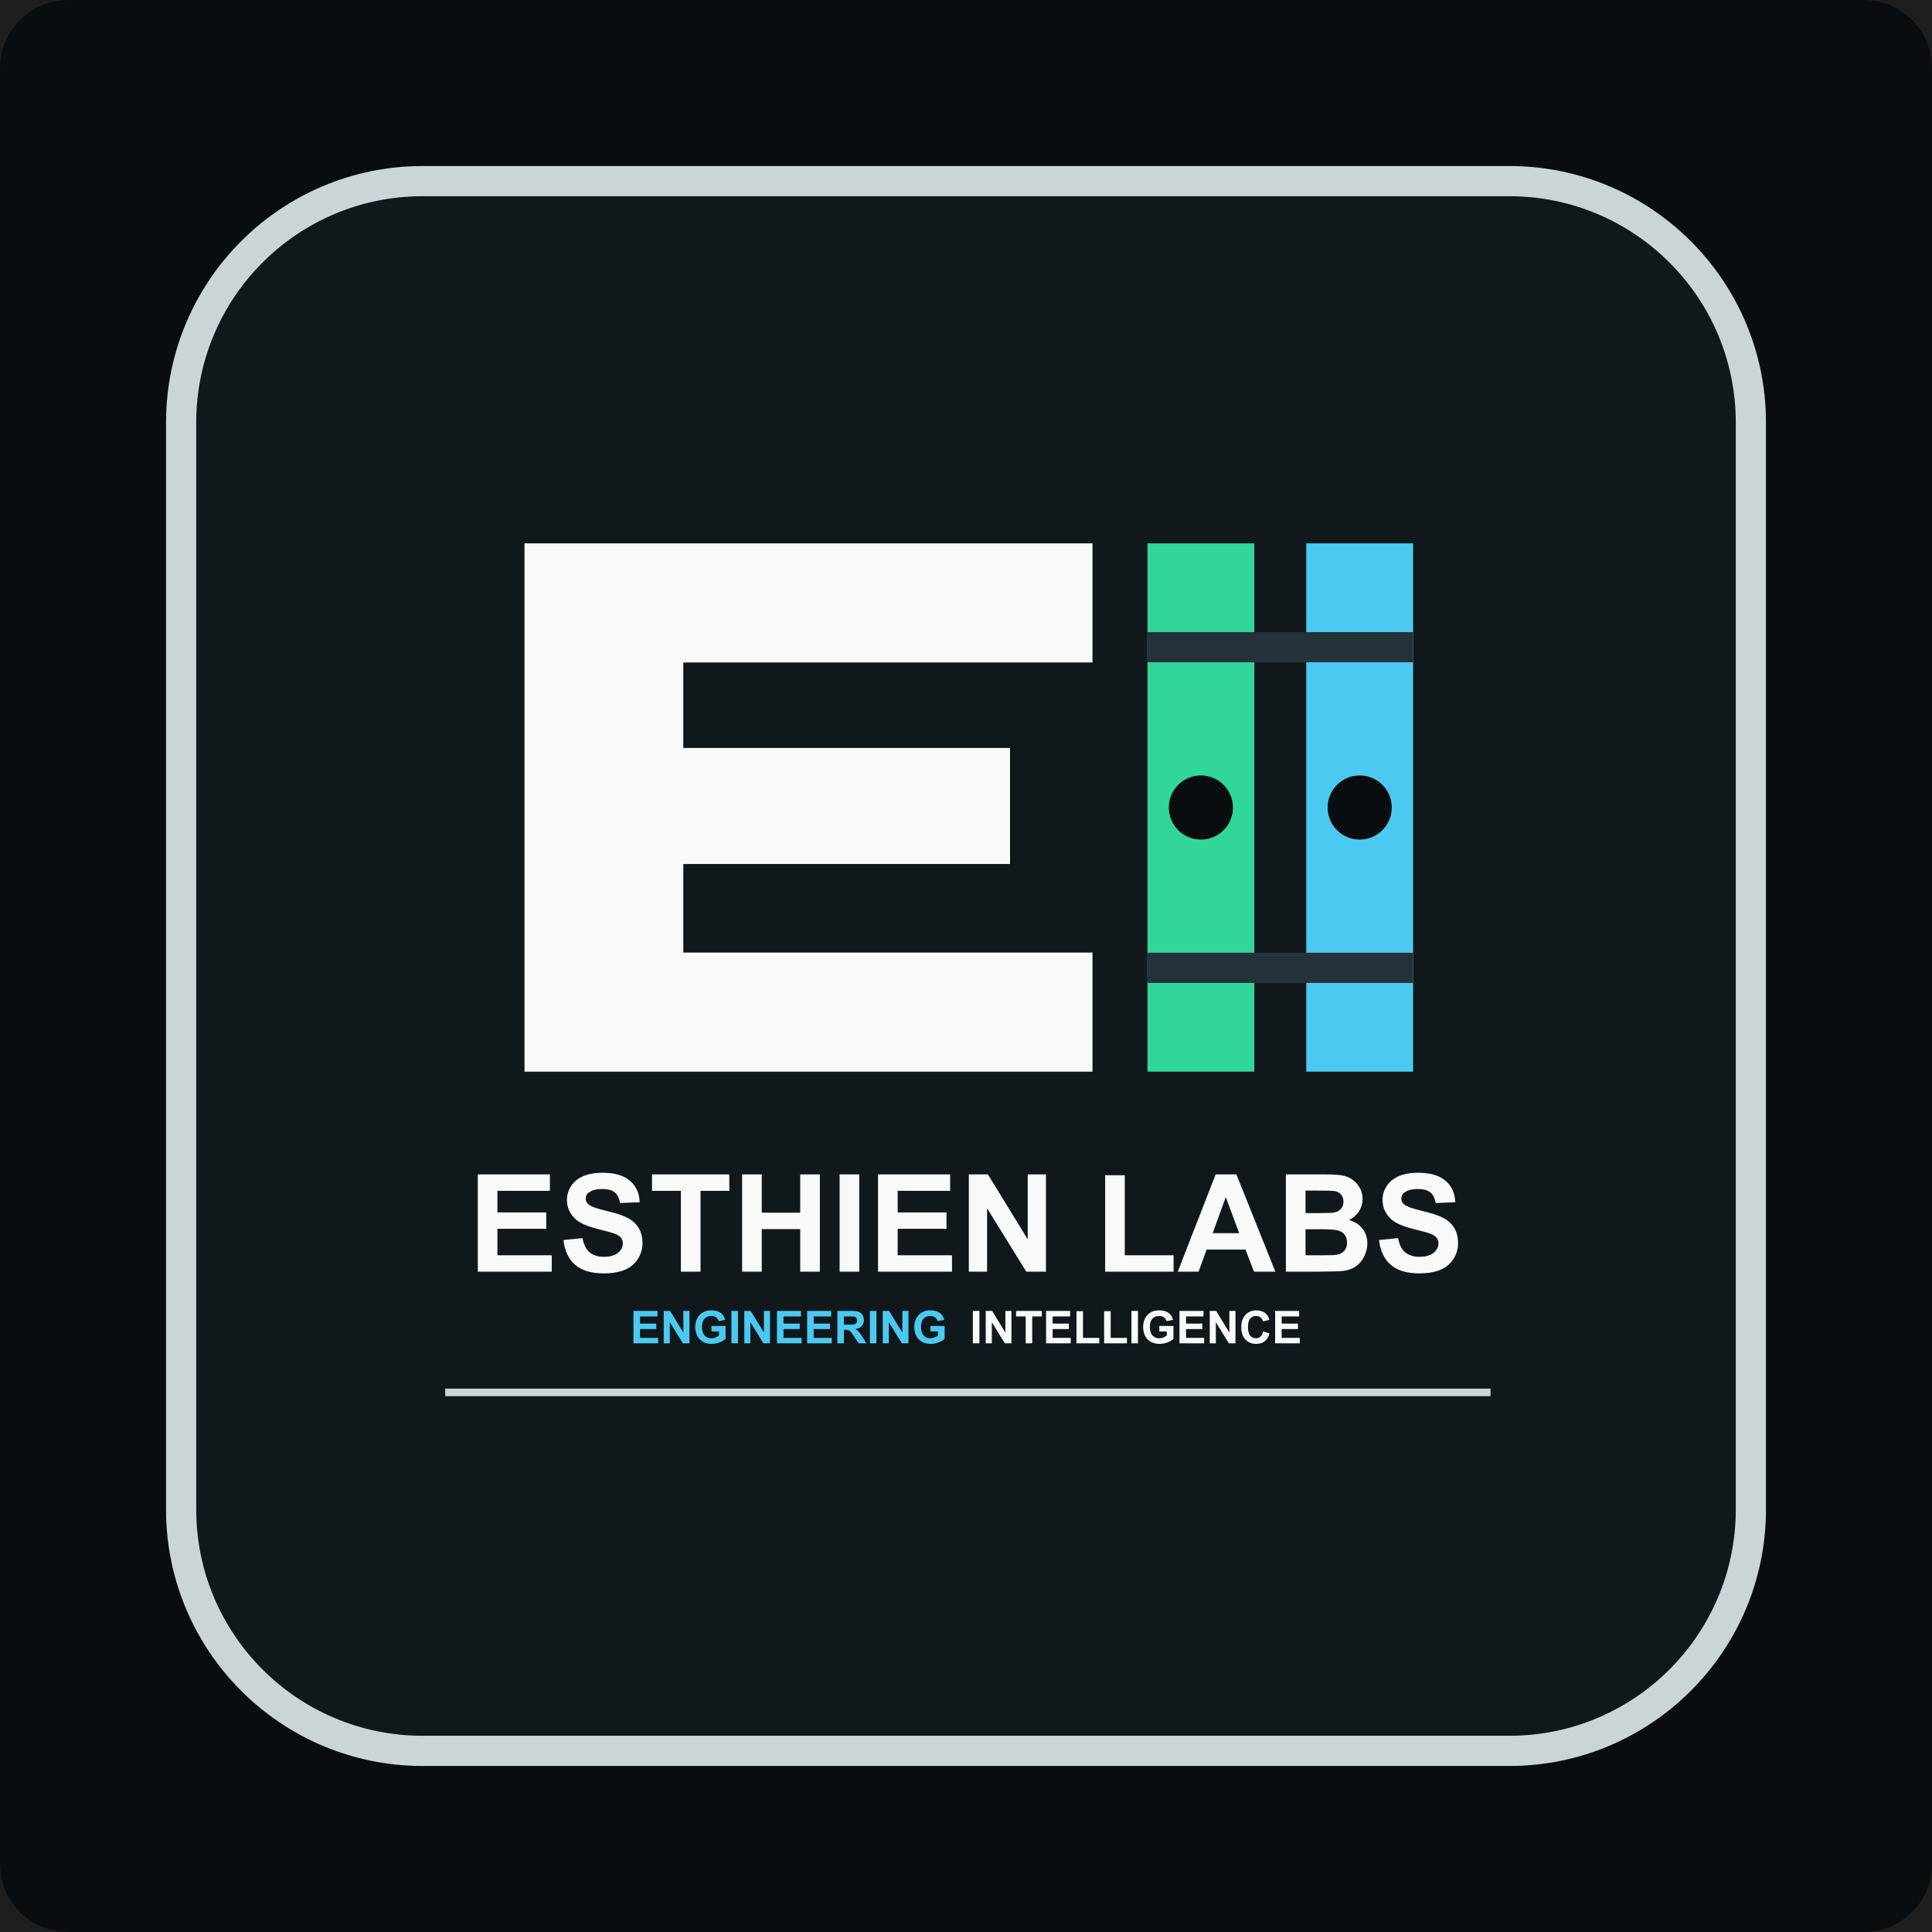
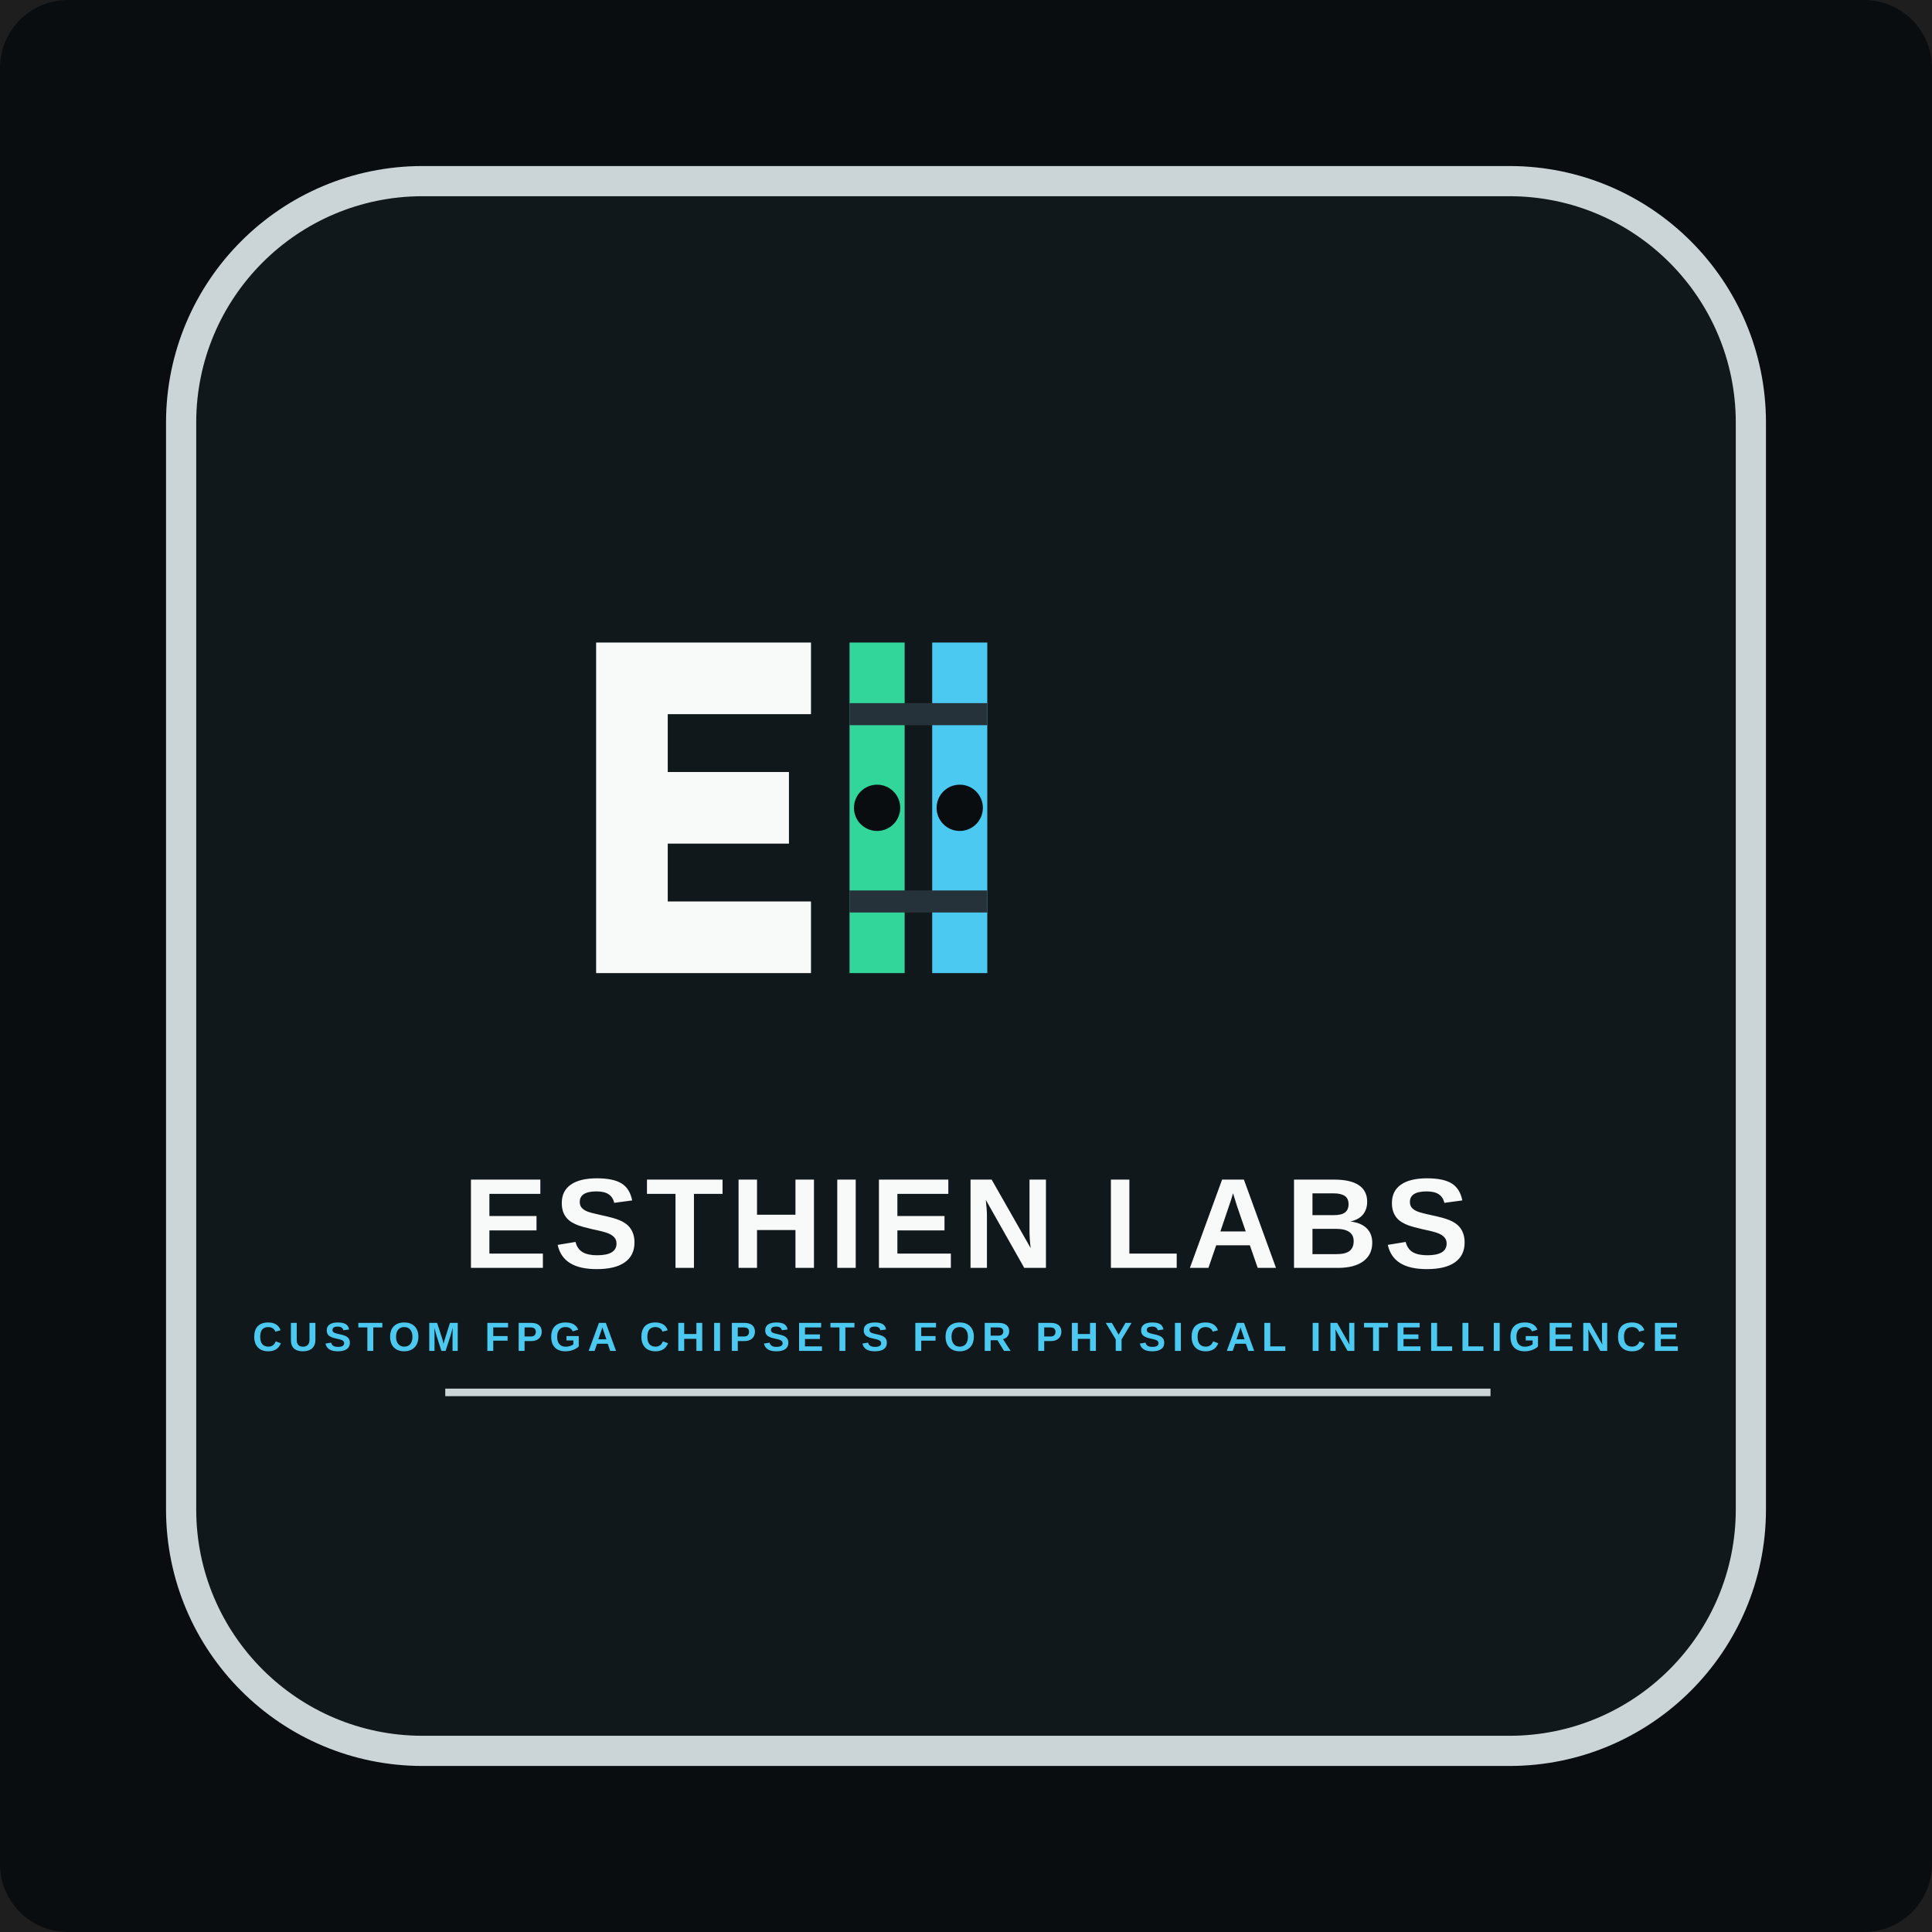
- <svg xmlns="http://www.w3.org/2000/svg" width="512" height="512" viewBox="0 0 512 512" fill="none">
+ <svg xmlns="http://www.w3.org/2000/svg" width="512" height="512" viewBox="0 0 512 512" fill="none" role="img" aria-label="Esthien Labs vertical logo">
  <rect width="512" height="512" fill="#1E1E1E" />
-   <g clip-path="url(#clip0_0_1)">
-     <rect width="512" height="512" rx="18" fill="#0A0D10" />
-     <path d="M400 48H112C76.654 48 48 76.654 48 112V400C48 435.346 76.654 464 112 464H400C435.346 464 464 435.346 464 400V112C464 76.654 435.346 48 400 48Z" fill="#11181C" stroke="#CBD5D8" stroke-width="8" />
-     <path d="M118 369H395" stroke="#CBD5D8" stroke-width="2" />
-     <path d="M139 144H289.52V175.561H181.081V198.22H267.67V228.971H181.081V252.439H289.52V284H139V144Z" fill="#F8FAF9" />
-     <path d="M304.086 144H332.41V284H304.086V144Z" fill="#32D69A" />
-     <path d="M346.164 144H374.488V284H346.164V144Z" fill="#4CC9F0" />
-     <path d="M304.086 171.515H374.491M304.086 256.486H374.491" stroke="#263239" stroke-width="8" />
-     <path d="M318.247 222.497C322.94 222.497 326.744 218.693 326.744 214C326.744 209.307 322.94 205.503 318.247 205.503C313.554 205.503 309.75 209.307 309.75 214C309.75 218.693 313.554 222.497 318.247 222.497Z" fill="#0A0D10" />
-     <path d="M360.333 222.497C365.026 222.497 368.83 218.693 368.83 214C368.83 209.307 365.026 205.503 360.333 205.503C355.64 205.503 351.836 209.307 351.836 214C351.836 218.693 355.64 222.497 360.333 222.497Z" fill="#0A0D10" />
-     <path d="M126.619 337V311.23H145.727V315.59H131.822V321.303H144.76V325.645H131.822V332.658H146.219V337H126.619ZM149.312 328.615L154.375 328.123C154.68 329.822 155.295 331.07 156.221 331.867C157.158 332.664 158.418 333.062 160 333.062C161.676 333.062 162.936 332.711 163.779 332.008C164.635 331.293 165.062 330.461 165.062 329.512C165.062 328.902 164.881 328.387 164.518 327.965C164.166 327.531 163.545 327.156 162.654 326.84C162.045 326.629 160.656 326.254 158.488 325.715C155.699 325.023 153.742 324.174 152.617 323.166C151.035 321.748 150.244 320.02 150.244 317.98C150.244 316.668 150.613 315.443 151.352 314.307C152.102 313.158 153.174 312.285 154.568 311.688C155.975 311.09 157.668 310.791 159.648 310.791C162.883 310.791 165.314 311.5 166.943 312.918C168.584 314.336 169.445 316.229 169.527 318.596L164.324 318.824C164.102 317.5 163.621 316.551 162.883 315.977C162.156 315.391 161.061 315.098 159.596 315.098C158.084 315.098 156.9 315.408 156.045 316.029C155.494 316.428 155.219 316.961 155.219 317.629C155.219 318.238 155.477 318.76 155.992 319.193C156.648 319.744 158.242 320.318 160.773 320.916C163.305 321.514 165.174 322.135 166.381 322.779C167.6 323.412 168.549 324.285 169.229 325.398C169.92 326.5 170.266 327.865 170.266 329.494C170.266 330.971 169.855 332.354 169.035 333.643C168.215 334.932 167.055 335.893 165.555 336.525C164.055 337.146 162.186 337.457 159.947 337.457C156.689 337.457 154.188 336.707 152.441 335.207C150.695 333.695 149.652 331.498 149.312 328.615ZM180.443 337V315.59H172.797V311.23H193.275V315.59H185.646V337H180.443ZM196.668 337V311.23H201.871V321.373H212.066V311.23H217.27V337H212.066V325.732H201.871V337H196.668ZM222.508 337V311.23H227.711V337H222.508ZM232.686 337V311.23H251.793V315.59H237.889V321.303H250.826V325.645H237.889V332.658H252.285V337H232.686ZM256.75 337V311.23H261.812L272.359 328.439V311.23H277.193V337H271.973L261.584 320.195V337H256.75ZM292.873 337V311.441H298.076V332.658H311.014V337H292.873ZM337.979 337H332.318L330.068 331.146H319.768L317.641 337H312.121L322.158 311.23H327.66L337.979 337ZM328.398 326.805L324.848 317.242L321.367 326.805H328.398ZM340.773 311.23H351.074C353.113 311.23 354.631 311.318 355.627 311.494C356.635 311.658 357.531 312.01 358.316 312.549C359.113 313.088 359.775 313.809 360.303 314.711C360.83 315.602 361.094 316.604 361.094 317.717C361.094 318.924 360.766 320.031 360.109 321.039C359.465 322.047 358.586 322.803 357.473 323.307C359.043 323.764 360.25 324.543 361.094 325.645C361.938 326.746 362.359 328.041 362.359 329.529C362.359 330.701 362.084 331.844 361.533 332.957C360.994 334.059 360.25 334.943 359.301 335.611C358.363 336.268 357.203 336.672 355.82 336.824C354.953 336.918 352.861 336.977 349.545 337H340.773V311.23ZM345.977 315.52V321.479H349.387C351.414 321.479 352.674 321.449 353.166 321.391C354.057 321.285 354.754 320.98 355.258 320.477C355.773 319.961 356.031 319.287 356.031 318.455C356.031 317.658 355.809 317.014 355.363 316.521C354.93 316.018 354.279 315.713 353.412 315.607C352.896 315.549 351.414 315.52 348.965 315.52H345.977ZM345.977 325.768V332.658H350.793C352.668 332.658 353.857 332.605 354.361 332.5C355.135 332.359 355.762 332.02 356.242 331.48C356.734 330.93 356.98 330.197 356.98 329.283C356.98 328.51 356.793 327.854 356.418 327.314C356.043 326.775 355.498 326.383 354.783 326.137C354.08 325.891 352.545 325.768 350.178 325.768H345.977ZM365.453 328.615L370.516 328.123C370.82 329.822 371.436 331.07 372.361 331.867C373.299 332.664 374.559 333.062 376.141 333.062C377.816 333.062 379.076 332.711 379.92 332.008C380.775 331.293 381.203 330.461 381.203 329.512C381.203 328.902 381.021 328.387 380.658 327.965C380.307 327.531 379.686 327.156 378.795 326.84C378.186 326.629 376.797 326.254 374.629 325.715C371.84 325.023 369.883 324.174 368.758 323.166C367.176 321.748 366.385 320.02 366.385 317.98C366.385 316.668 366.754 315.443 367.492 314.307C368.242 313.158 369.314 312.285 370.709 311.688C372.115 311.09 373.809 310.791 375.789 310.791C379.023 310.791 381.455 311.5 383.084 312.918C384.725 314.336 385.586 316.229 385.668 318.596L380.465 318.824C380.242 317.5 379.762 316.551 379.023 315.977C378.297 315.391 377.201 315.098 375.736 315.098C374.225 315.098 373.041 315.408 372.186 316.029C371.635 316.428 371.359 316.961 371.359 317.629C371.359 318.238 371.617 318.76 372.133 319.193C372.789 319.744 374.383 320.318 376.914 320.916C379.445 321.514 381.314 322.135 382.521 322.779C383.74 323.412 384.689 324.285 385.369 325.398C386.061 326.5 386.406 327.865 386.406 329.494C386.406 330.971 385.996 332.354 385.176 333.643C384.355 334.932 383.195 335.893 381.695 336.525C380.195 337.146 378.326 337.457 376.088 337.457C372.83 337.457 370.328 336.707 368.582 335.207C366.836 333.695 365.793 331.498 365.453 328.615Z" fill="#F8FAF9" />
-     <path d="M167.873 356V347.41H174.242V348.863H169.607V350.768H173.92V352.215H169.607V354.553H174.406V356H167.873ZM175.895 356V347.41H177.582L181.098 353.146V347.41H182.709V356H180.969L177.506 350.398V356H175.895ZM188.545 352.842V351.395H192.283V354.816C191.92 355.168 191.393 355.479 190.701 355.748C190.014 356.014 189.316 356.146 188.609 356.146C187.711 356.146 186.928 355.959 186.26 355.584C185.592 355.205 185.09 354.666 184.754 353.967C184.418 353.264 184.25 352.5 184.25 351.676C184.25 350.781 184.438 349.986 184.812 349.291C185.188 348.596 185.736 348.062 186.459 347.691C187.01 347.406 187.695 347.264 188.516 347.264C189.582 347.264 190.414 347.488 191.012 347.938C191.613 348.383 192 349 192.172 349.789L190.449 350.111C190.328 349.689 190.1 349.357 189.764 349.115C189.432 348.869 189.016 348.746 188.516 348.746C187.758 348.746 187.154 348.986 186.705 349.467C186.26 349.947 186.037 350.66 186.037 351.605C186.037 352.625 186.264 353.391 186.717 353.902C187.17 354.41 187.764 354.664 188.498 354.664C188.861 354.664 189.225 354.594 189.588 354.453C189.955 354.309 190.27 354.135 190.531 353.932V352.842H188.545ZM193.836 356V347.41H195.57V356H193.836ZM197.246 356V347.41H198.934L202.449 353.146V347.41H204.061V356H202.32L198.857 350.398V356H197.246ZM205.9 356V347.41H212.27V348.863H207.635V350.768H211.947V352.215H207.635V354.553H212.434V356H205.9ZM213.904 356V347.41H220.273V348.863H215.639V350.768H219.951V352.215H215.639V354.553H220.438V356H213.904ZM221.914 356V347.41H225.564C226.482 347.41 227.148 347.488 227.562 347.645C227.98 347.797 228.314 348.07 228.564 348.465C228.814 348.859 228.939 349.311 228.939 349.818C228.939 350.463 228.75 350.996 228.371 351.418C227.992 351.836 227.426 352.1 226.672 352.209C227.047 352.428 227.355 352.668 227.598 352.93C227.844 353.191 228.174 353.656 228.588 354.324L229.637 356H227.562L226.309 354.131C225.863 353.463 225.559 353.043 225.395 352.871C225.23 352.695 225.057 352.576 224.873 352.514C224.689 352.447 224.398 352.414 224 352.414H223.648V356H221.914ZM223.648 351.043H224.932C225.764 351.043 226.283 351.008 226.49 350.938C226.697 350.867 226.859 350.746 226.977 350.574C227.094 350.402 227.152 350.188 227.152 349.93C227.152 349.641 227.074 349.408 226.918 349.232C226.766 349.053 226.549 348.939 226.268 348.893C226.127 348.873 225.705 348.863 225.002 348.863H223.648V351.043ZM230.527 356V347.41H232.262V356H230.527ZM233.938 356V347.41H235.625L239.141 353.146V347.41H240.752V356H239.012L235.549 350.398V356H233.938ZM246.588 352.842V351.395H250.326V354.816C249.963 355.168 249.436 355.479 248.744 355.748C248.057 356.014 247.359 356.146 246.652 356.146C245.754 356.146 244.971 355.959 244.303 355.584C243.635 355.205 243.133 354.666 242.797 353.967C242.461 353.264 242.293 352.5 242.293 351.676C242.293 350.781 242.48 349.986 242.855 349.291C243.23 348.596 243.779 348.062 244.502 347.691C245.053 347.406 245.738 347.264 246.559 347.264C247.625 347.264 248.457 347.488 249.055 347.938C249.656 348.383 250.043 349 250.215 349.789L248.492 350.111C248.371 349.689 248.143 349.357 247.807 349.115C247.475 348.869 247.059 348.746 246.559 348.746C245.801 348.746 245.197 348.986 244.748 349.467C244.303 349.947 244.08 350.66 244.08 351.605C244.08 352.625 244.307 353.391 244.76 353.902C245.213 354.41 245.807 354.664 246.541 354.664C246.904 354.664 247.268 354.594 247.631 354.453C247.998 354.309 248.312 354.135 248.574 353.932V352.842H246.588Z" fill="#4CC9F0" />
-     <path d="M257.82 356V347.41H259.555V356H257.82ZM261.23 356V347.41H262.918L266.434 353.146V347.41H268.045V356H266.305L262.842 350.398V356H261.23ZM271.818 356V348.863H269.27V347.41H276.096V348.863H273.553V356H271.818ZM277.221 356V347.41H283.59V348.863H278.955V350.768H283.268V352.215H278.955V354.553H283.754V356H277.221ZM285.271 356V347.48H287.006V354.553H291.318V356H285.271ZM292.607 356V347.48H294.342V354.553H298.654V356H292.607ZM299.844 356V347.41H301.578V356H299.844ZM307.232 352.842V351.395H310.971V354.816C310.607 355.168 310.08 355.479 309.389 355.748C308.701 356.014 308.004 356.146 307.297 356.146C306.398 356.146 305.615 355.959 304.947 355.584C304.279 355.205 303.777 354.666 303.441 353.967C303.105 353.264 302.938 352.5 302.938 351.676C302.938 350.781 303.125 349.986 303.5 349.291C303.875 348.596 304.424 348.062 305.146 347.691C305.697 347.406 306.383 347.264 307.203 347.264C308.27 347.264 309.102 347.488 309.699 347.938C310.301 348.383 310.688 349 310.859 349.789L309.137 350.111C309.016 349.689 308.787 349.357 308.451 349.115C308.119 348.869 307.703 348.746 307.203 348.746C306.445 348.746 305.842 348.986 305.393 349.467C304.947 349.947 304.725 350.66 304.725 351.605C304.725 352.625 304.951 353.391 305.404 353.902C305.857 354.41 306.451 354.664 307.186 354.664C307.549 354.664 307.912 354.594 308.275 354.453C308.643 354.309 308.957 354.135 309.219 353.932V352.842H307.232ZM312.576 356V347.41H318.945V348.863H314.311V350.768H318.623V352.215H314.311V354.553H319.109V356H312.576ZM320.598 356V347.41H322.285L325.801 353.146V347.41H327.412V356H325.672L322.209 350.398V356H320.598ZM334.748 352.842L336.43 353.375C336.172 354.312 335.742 355.01 335.141 355.467C334.543 355.92 333.783 356.146 332.861 356.146C331.721 356.146 330.783 355.758 330.049 354.98C329.314 354.199 328.947 353.133 328.947 351.781C328.947 350.352 329.316 349.242 330.055 348.453C330.793 347.66 331.764 347.264 332.967 347.264C334.018 347.264 334.871 347.574 335.527 348.195C335.918 348.562 336.211 349.09 336.406 349.777L334.689 350.188C334.588 349.742 334.375 349.391 334.051 349.133C333.73 348.875 333.34 348.746 332.879 348.746C332.242 348.746 331.725 348.975 331.326 349.432C330.932 349.889 330.734 350.629 330.734 351.652C330.734 352.738 330.93 353.512 331.32 353.973C331.711 354.434 332.219 354.664 332.844 354.664C333.305 354.664 333.701 354.518 334.033 354.225C334.365 353.932 334.604 353.471 334.748 352.842ZM337.924 356V347.41H344.293V348.863H339.658V350.768H343.971V352.215H339.658V354.553H344.457V356H337.924Z" fill="#F8FAF9" />
+   <rect width="512" height="512" rx="18" fill="#0A0D10" />
+   <rect x="48" y="48" width="416" height="416" rx="64" fill="#11181C" stroke="#CBD5D8" stroke-width="8" />
+   <g transform="translate(139 144) scale(1.46)">
+     <path d="M13 18H26V78H13V18Z M26 18H52V31H26V18Z M26 41.5H48V54.5H26V41.5Z M26 65H52V78H26V65Z" fill="#F8FAF9" />
+     <path d="M59 18H69V78H59V18Z" fill="#32D69A" />
+     <path d="M74 18H84V78H74V18Z" fill="#4CC9F0" />
+     <path d="M59 31H84M59 65H84" stroke="#263239" stroke-width="4" />
+     <circle cx="64" cy="48" r="4.2" fill="#0A0D10" />
+     <circle cx="79" cy="48" r="4.2" fill="#0A0D10" />
  </g>
-   <defs>
-     <clipPath id="clip0_0_1">
-       <rect width="512" height="512" fill="white" />
-     </clipPath>
-   </defs>
+   <text x="256" y="336" text-anchor="middle" fill="#F8FAF9" font-family="Arial Black, Arial, Helvetica, sans-serif" font-size="34" font-weight="900" letter-spacing="1.6">ESTHIEN LABS</text>
+   <text x="256" y="358" text-anchor="middle" fill="#4CC9F0" font-family="Arial, Helvetica, sans-serif" font-size="10.8" font-weight="800" letter-spacing="1.7">CUSTOM FPGA CHIPSETS FOR PHYSICAL INTELLIGENCE</text>
+   <path d="M118 369H395" stroke="#CBD5D8" stroke-width="2" />
</svg>
